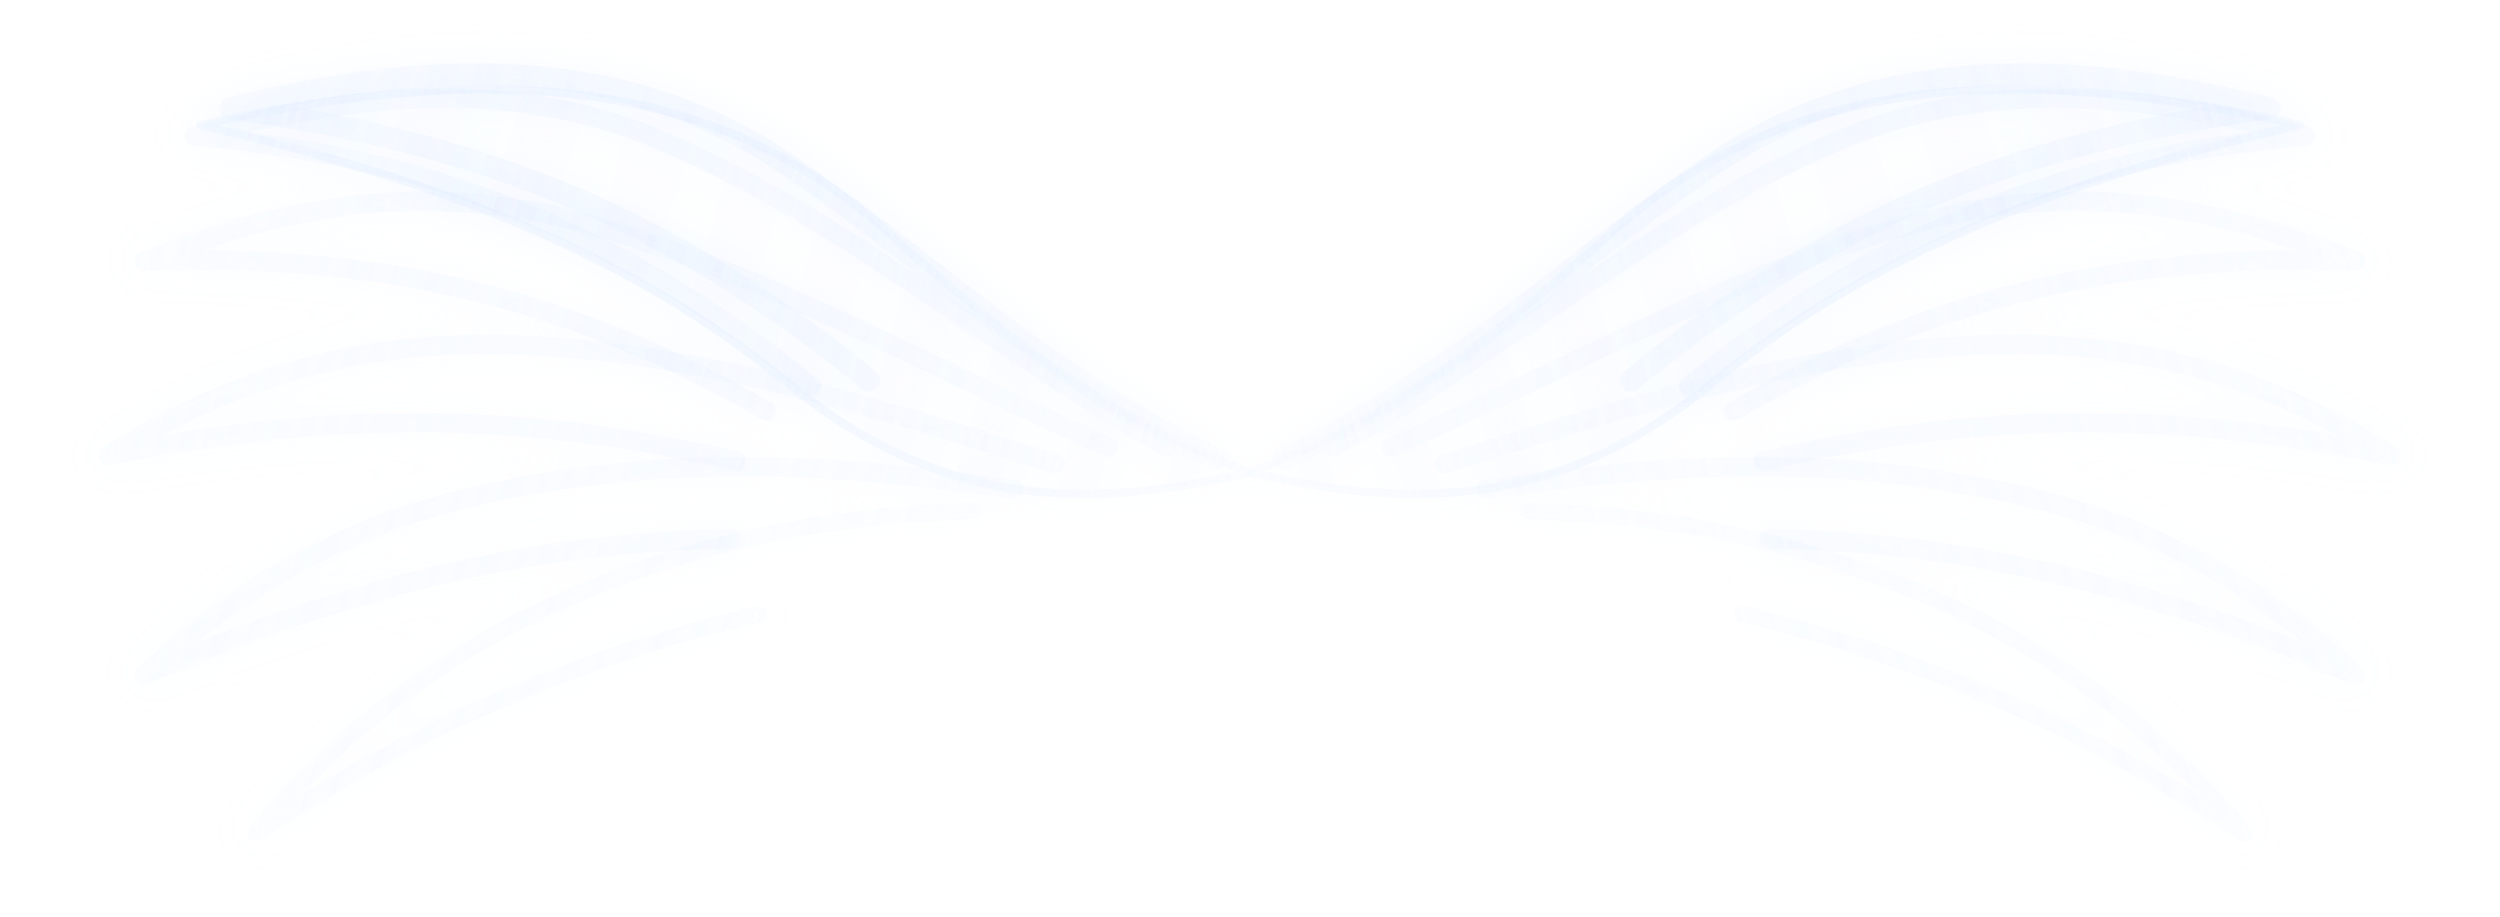
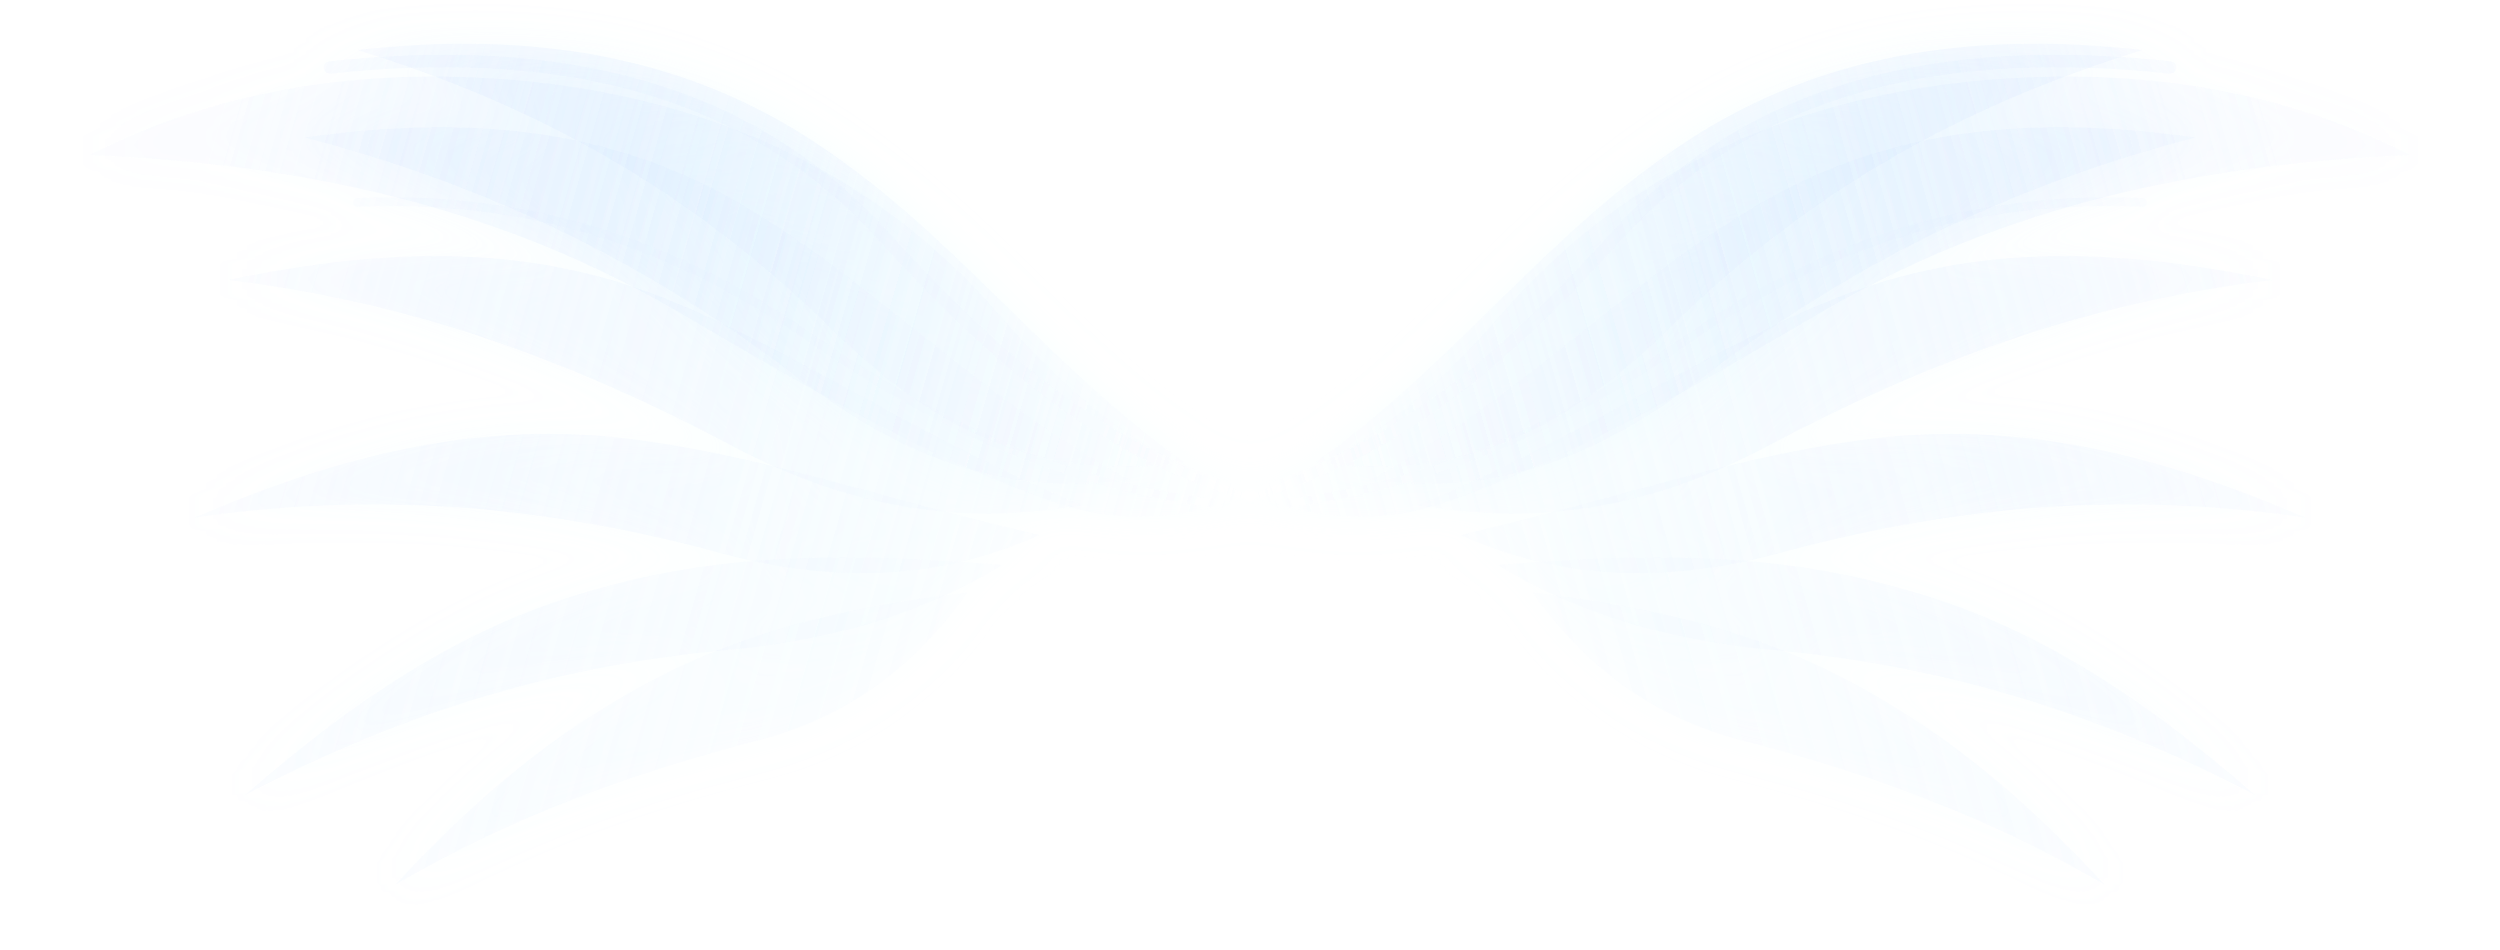
- <svg xmlns="http://www.w3.org/2000/svg" viewBox="0 0 900 330" fill="none">
+ <svg xmlns="http://www.w3.org/2000/svg" viewBox="0 0 1000 380">
  <defs>
-     <filter id="glow" x="-20%" y="-30%" width="140%" height="160%">
-       <feGaussianBlur stdDeviation="7" result="b" />
+     <linearGradient id="wingFill" x1="500" y1="190" x2="80" y2="70" gradientUnits="userSpaceOnUse">
+       <stop offset="0" stop-color="#FFFFFF" stop-opacity=".58" />
+       <stop offset=".38" stop-color="#E9F2FF" stop-opacity=".40" />
+       <stop offset=".72" stop-color="#C9DEFF" stop-opacity=".22" />
+       <stop offset="1" stop-color="#A9C8FF" stop-opacity=".05" />
+     </linearGradient>
+     <linearGradient id="edge" x1="500" y1="180" x2="70" y2="30" gradientUnits="userSpaceOnUse">
+       <stop stop-color="#FFFFFF" stop-opacity=".72" />
+       <stop offset="1" stop-color="#C7DDFF" stop-opacity=".08" />
+     </linearGradient>
+     <filter id="softGlow" x="-20%" y="-30%" width="140%" height="170%">
+       <feGaussianBlur stdDeviation="8" result="blur" />
+       <feColorMatrix in="blur" type="matrix" values="0.8 0 0 0 0.12  0 0.9 0 0 0.2  0 0 1 0 0.35  0 0 0 .75 0" />
      <feMerge>
-         <feMergeNode in="b" />
+         <feMergeNode />
        <feMergeNode in="SourceGraphic" />
      </feMerge>
    </filter>
-     <linearGradient id="feather" x1="450" y1="170" x2="20" y2="40" gradientUnits="userSpaceOnUse">
-       <stop stop-color="#F8FBFF" stop-opacity=".52" />
-       <stop offset=".5" stop-color="#DCEAFF" stop-opacity=".28" />
-       <stop offset="1" stop-color="#BFD7FF" stop-opacity=".06" />
-     </linearGradient>
  </defs>
-   <g filter="url(#glow)" stroke="url(#feather)" stroke-linecap="round" stroke-linejoin="round">
-     <g id="left">
-       <path d="M450 170C397 150 359 119 319 83C260 31 185 20 72 45C167 67 230 94 285 139C331 176 379 187 450 170Z" fill="url(#feather)" fill-opacity=".10" stroke-width="3" />
-       <path d="M438 165C376 136 333 92 280 57C225 21 159 20 83 39C179 52 244 81 313 137" stroke-width="8" opacity=".72" />
-       <path d="M420 161C352 122 302 78 239 51C188 29 133 32 70 49C162 57 229 88 292 139" stroke-width="7" opacity=".64" />
-       <path d="M399 161C326 128 271 96 205 79C153 66 105 73 52 94C139 91 207 108 276 148" stroke-width="7" opacity=".57" />
-       <path d="M380 167C307 144 249 126 181 124C126 123 82 137 39 164C126 146 196 150 265 166" stroke-width="7" opacity=".50" />
-       <path d="M365 176C294 166 238 164 174 178C124 189 87 211 52 243C130 209 197 195 263 194" stroke-width="7" opacity=".43" />
-       <path d="M350 184C290 186 242 197 190 222C150 242 119 268 92 300C153 260 211 236 273 221" stroke-width="6" opacity=".36" />
+   <g filter="url(#softGlow)">
+     <g id="L">
+       <path d="M500 198C452 180 427 157 398 124C351 70 281 35 190 31C124 28 73 43 36 62C132 66 206 87 270 124C323 155 370 183 422 201C448 210 474 208 500 198Z" fill="url(#wingFill)" opacity=".62" />
+       <path d="M474 185C416 144 381 92 323 55C273 23 214 12 143 20C217 43 277 77 333 132C374 172 415 193 474 185Z" fill="url(#wingFill)" opacity=".72" />
+       <path d="M452 192C390 158 350 113 297 82C248 53 192 45 122 55C198 75 260 106 319 151C360 182 400 199 452 192Z" fill="url(#wingFill)" opacity=".62" />
+       <path d="M433 202C371 177 323 143 270 121C215 98 159 98 91 112C167 121 232 146 294 179C338 202 382 211 433 202Z" fill="url(#wingFill)" opacity=".54" />
+       <path d="M416 214C351 199 302 181 247 175C190 169 136 182 78 207C154 196 222 203 291 222C337 234 378 231 416 214Z" fill="url(#wingFill)" opacity=".48" />
+       <path d="M401 226C341 221 291 221 241 235C188 249 144 278 98 318C165 283 226 266 291 260C334 256 370 245 401 226Z" fill="url(#wingFill)" opacity=".40" />
+       <path d="M387 237C335 243 292 254 252 277C213 299 184 326 158 354C204 327 253 309 304 296C338 287 365 268 387 237Z" fill="url(#wingFill)" opacity=".34" />
+       <path d="M500 198C438 180 394 139 353 94C299 35 224 17 132 27" fill="none" stroke="url(#edge)" stroke-width="5" stroke-linecap="round" opacity=".65" />
+       <path d="M491 202C428 195 376 171 324 135C269 97 211 78 143 81" fill="none" stroke="url(#edge)" stroke-width="3.5" stroke-linecap="round" opacity=".38" />
    </g>
-     <g transform="translate(900 0) scale(-1 1)">
-       <use href="#left" />
+     <g transform="translate(1000 0) scale(-1 1)">
+       <use href="#L" />
    </g>
  </g>
</svg>
